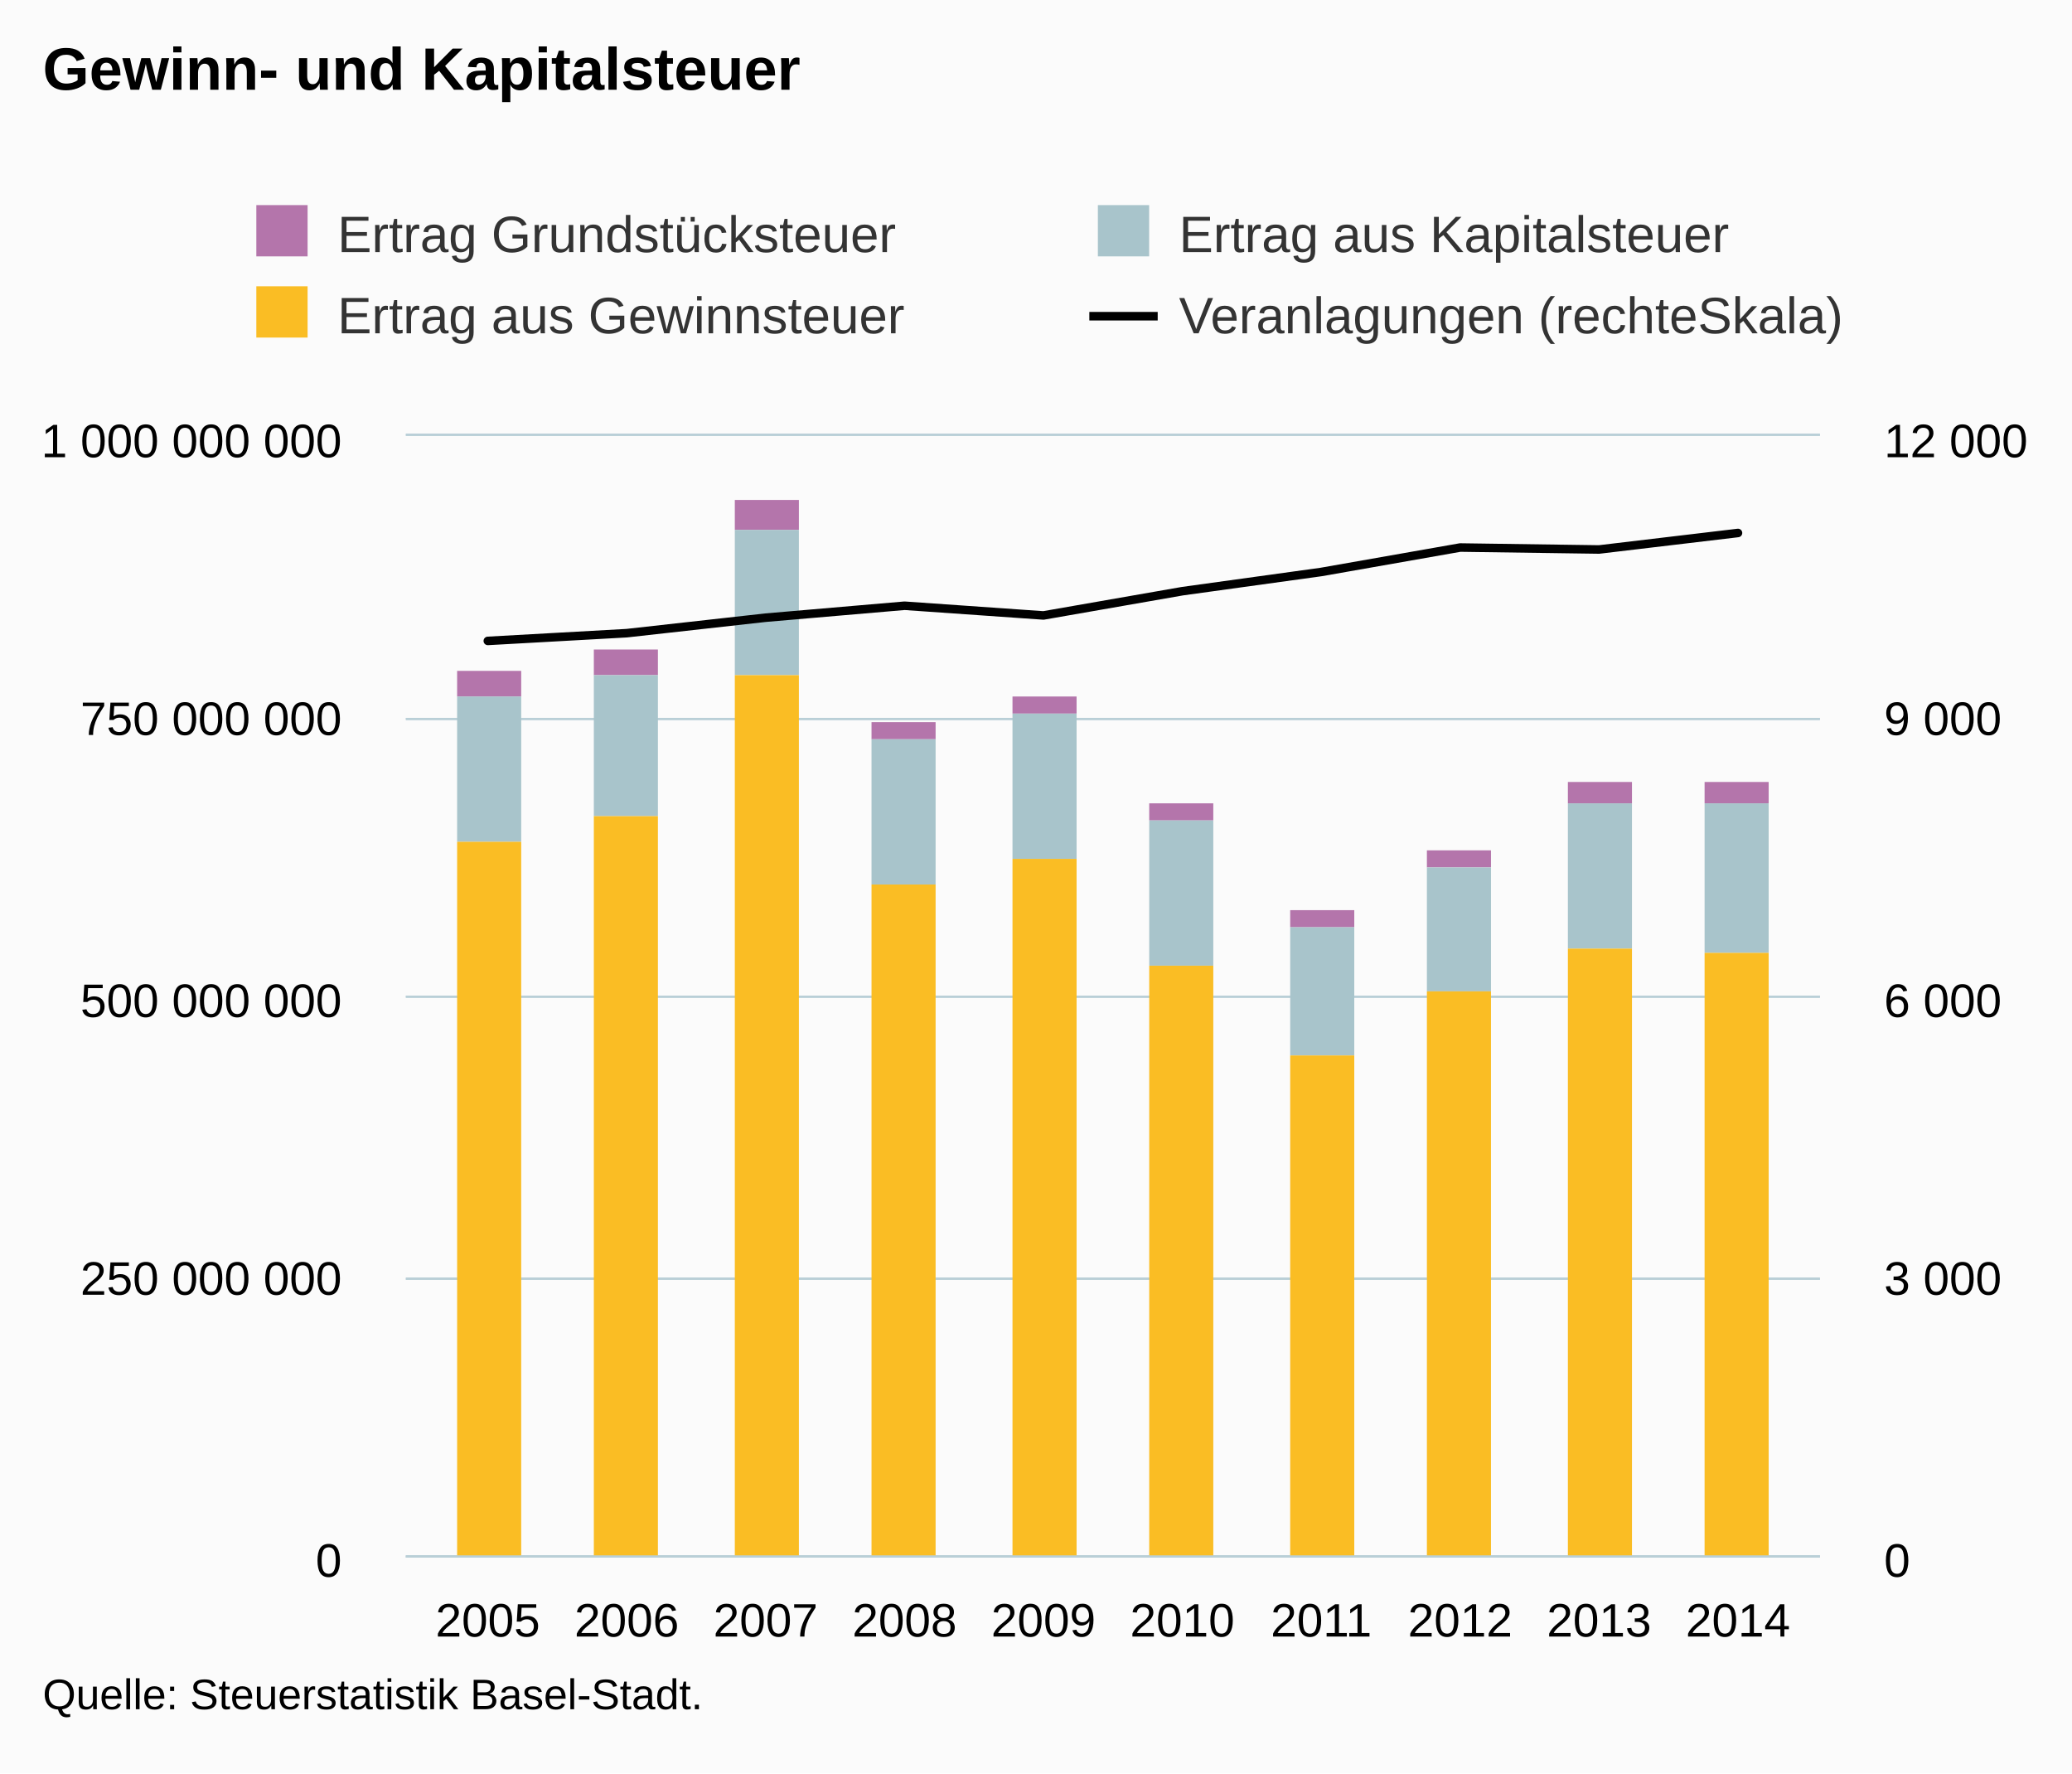
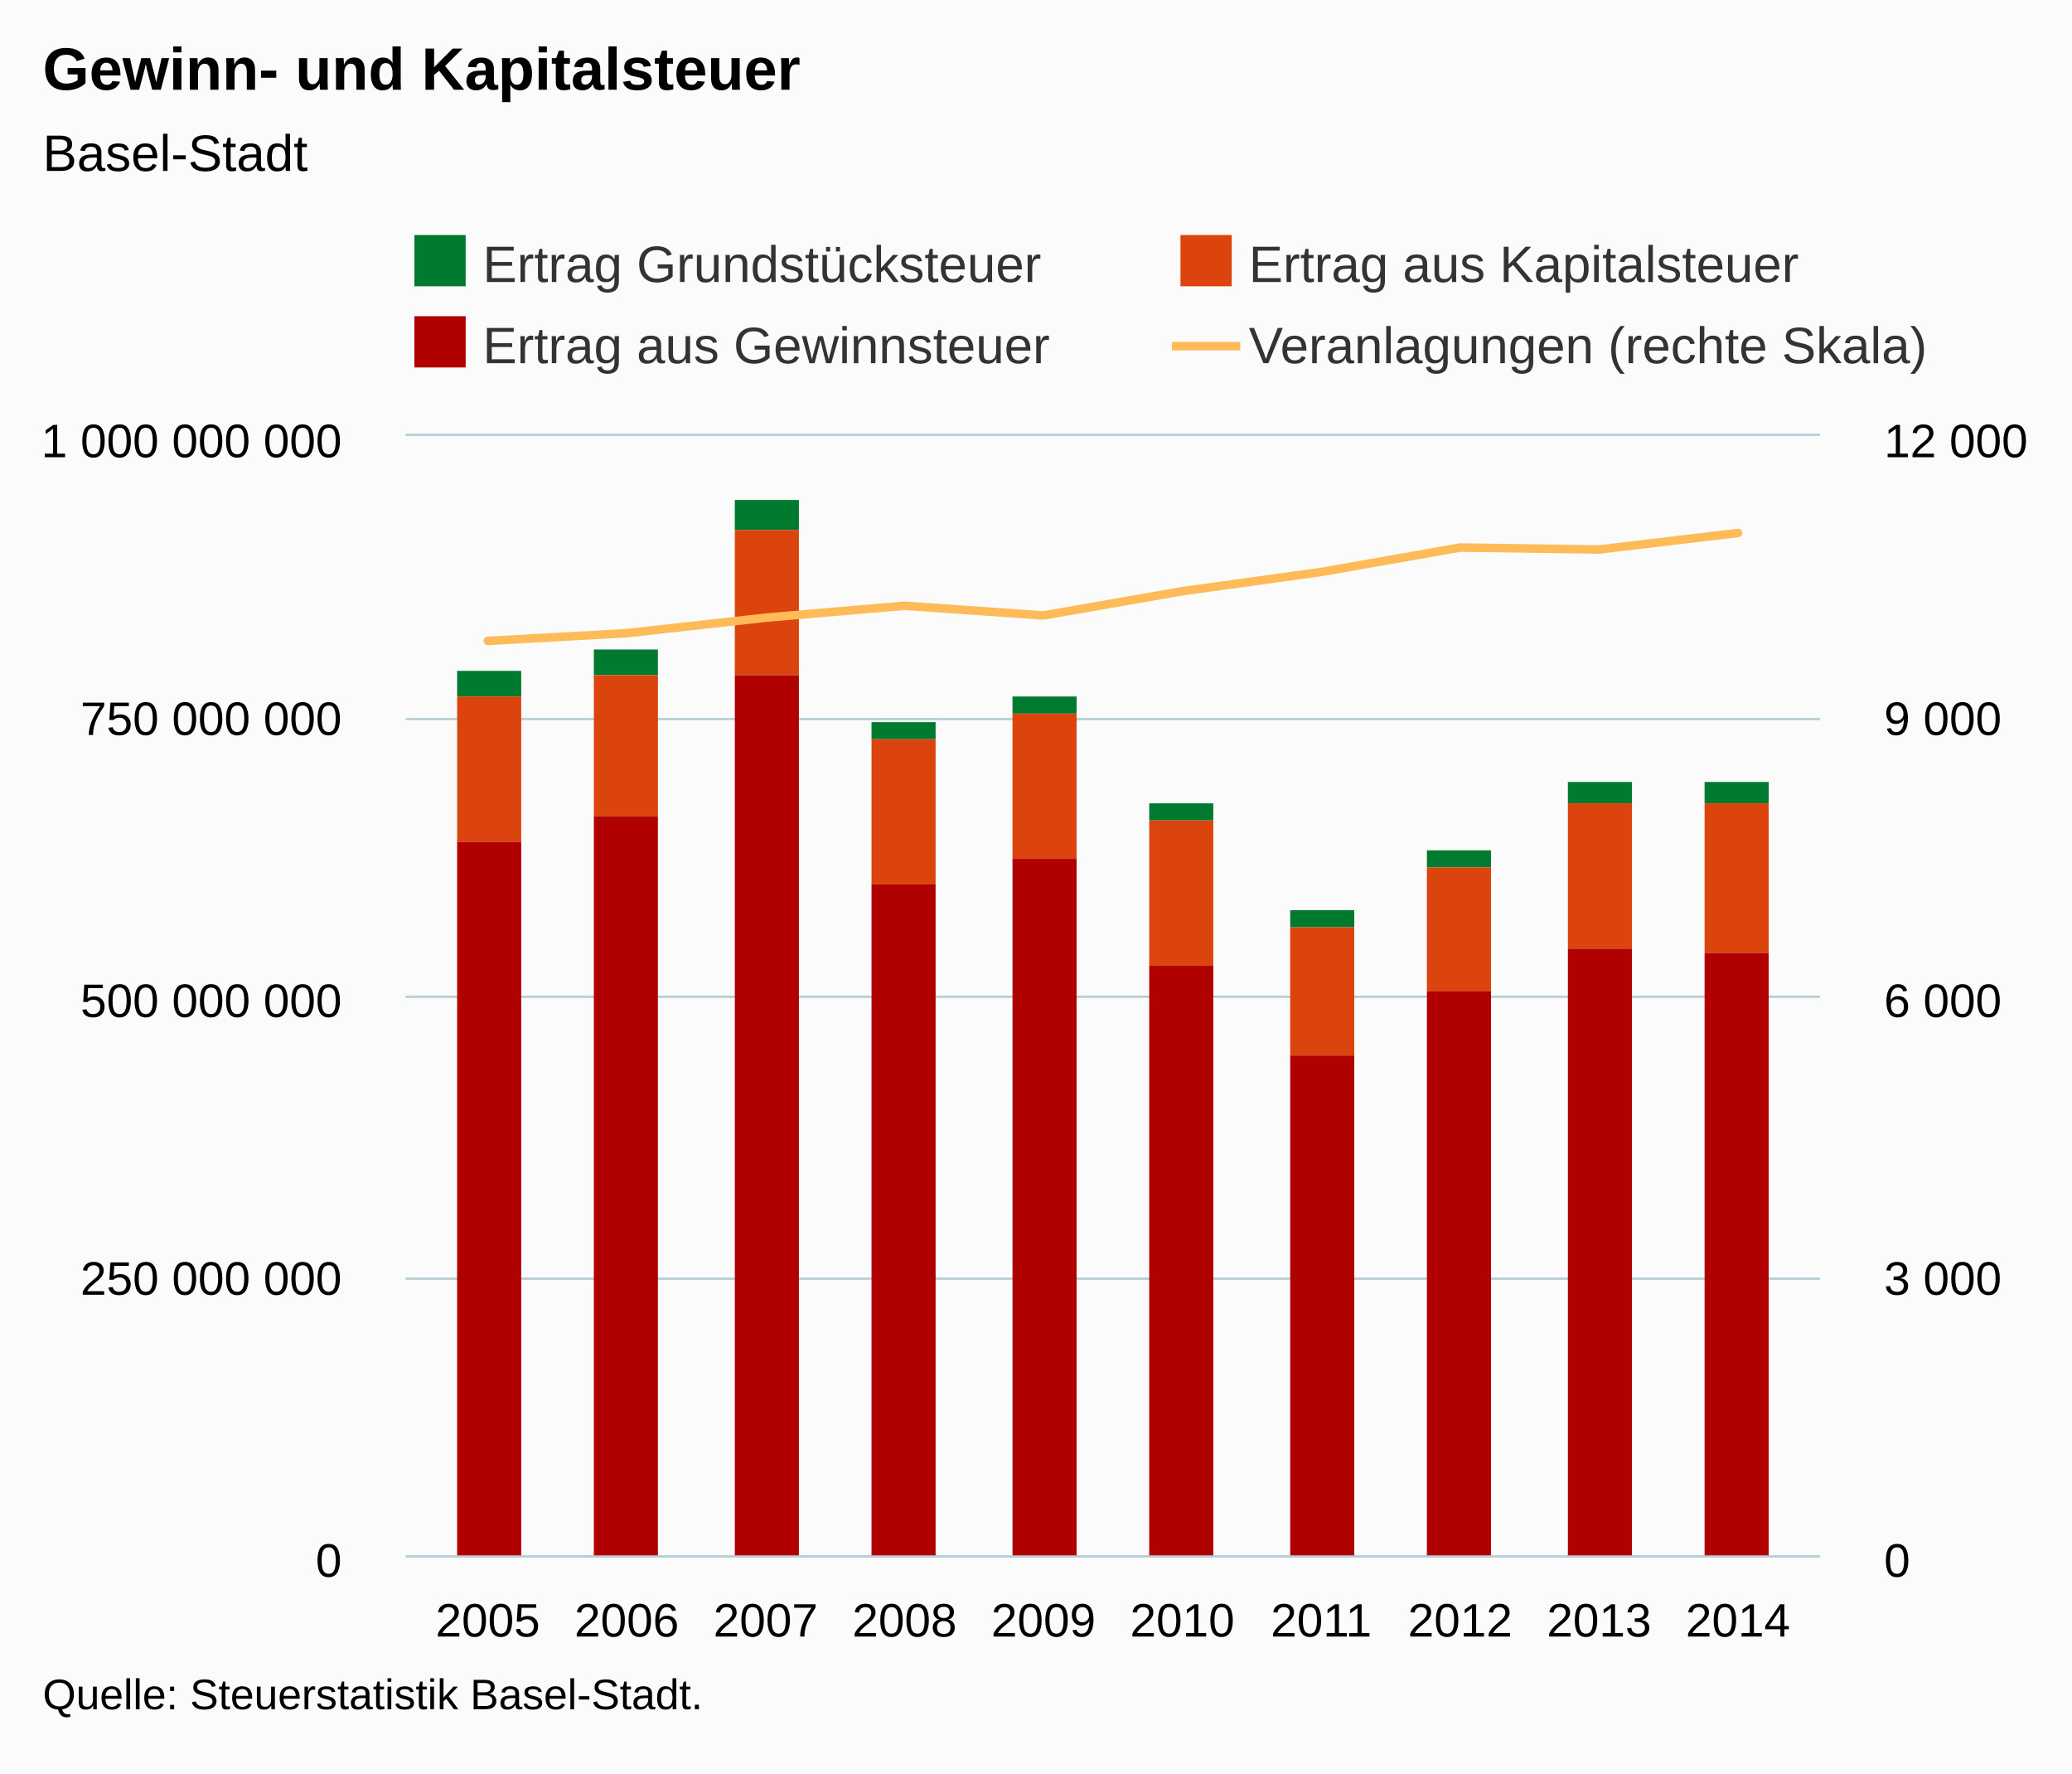
<svg xmlns="http://www.w3.org/2000/svg" version="1.1" class="highcharts-root" style="font-family:Arial;font-size:12px;" viewBox="0 0 485 415">
  <defs>
-     <clipPath id="highcharts-28ok1ix-8">
+     <clipPath id="highcharts-mgx6fue-8">
      <rect x="0" y="0" width="331" height="262" fill="none" />
    </clipPath>
-     <clipPath id="highcharts-28ok1ix-9">
+     <clipPath id="highcharts-mgx6fue-9">
      <rect x="0" y="0" width="331" height="262" fill="none" />
    </clipPath>
-     <clipPath id="highcharts-28ok1ix-10">
+     <clipPath id="highcharts-mgx6fue-10">
      <rect x="0" y="0" width="331" height="262" fill="none" />
    </clipPath>
  </defs>
  <rect fill="#fbfbfb" class="highcharts-background" x="0" y="0" width="485" height="415" rx="0" ry="0" />
  <rect fill="none" class="highcharts-plot-background" x="95" y="102" width="331" height="262" />
  <g class="highcharts-pane-group" data-z-index="0" />
  <g class="highcharts-grid highcharts-xaxis-grid " data-z-index="1">
    <path fill="none" data-z-index="1" class="highcharts-grid-line" d="M 113.5 102 L 113.5 364" opacity="1" />
    <path fill="none" data-z-index="1" class="highcharts-grid-line" d="M 146.5 102 L 146.5 364" opacity="1" />
    <path fill="none" data-z-index="1" class="highcharts-grid-line" d="M 178.5 102 L 178.5 364" opacity="1" />
    <path fill="none" data-z-index="1" class="highcharts-grid-line" d="M 211.5 102 L 211.5 364" opacity="1" />
    <path fill="none" data-z-index="1" class="highcharts-grid-line" d="M 243.5 102 L 243.5 364" opacity="1" />
    <path fill="none" data-z-index="1" class="highcharts-grid-line" d="M 276.5 102 L 276.5 364" opacity="1" />
    <path fill="none" data-z-index="1" class="highcharts-grid-line" d="M 308.5 102 L 308.5 364" opacity="1" />
    <path fill="none" data-z-index="1" class="highcharts-grid-line" d="M 341.5 102 L 341.5 364" opacity="1" />
    <path fill="none" data-z-index="1" class="highcharts-grid-line" d="M 373.5 102 L 373.5 364" opacity="1" />
    <path fill="none" data-z-index="1" class="highcharts-grid-line" d="M 406.5 102 L 406.5 364" opacity="1" />
  </g>
  <g class="highcharts-grid highcharts-yaxis-grid " data-z-index="1">
    <path fill="none" stroke="#B9CFD7" stroke-width="0.5" data-z-index="1" class="highcharts-grid-line" d="M 95 364.25 L 426 364.25" opacity="1" />
    <path fill="none" stroke="#B9CFD7" stroke-width="0.5" data-z-index="1" class="highcharts-grid-line" d="M 95 299.25 L 426 299.25" opacity="1" />
    <path fill="none" stroke="#B9CFD7" stroke-width="0.5" data-z-index="1" class="highcharts-grid-line" d="M 95 233.25 L 426 233.25" opacity="1" />
    <path fill="none" stroke="#B9CFD7" stroke-width="0.5" data-z-index="1" class="highcharts-grid-line" d="M 95 168.25 L 426 168.25" opacity="1" />
    <path fill="none" stroke="#B9CFD7" stroke-width="0.5" data-z-index="1" class="highcharts-grid-line" d="M 95 101.75 L 426 101.75" opacity="1" />
  </g>
  <g class="highcharts-grid highcharts-yaxis-grid " data-z-index="1">
    <path fill="none" stroke="#B9CFD7" stroke-width="0.5" data-z-index="1" class="highcharts-grid-line" d="M 95 364.25 L 426 364.25" opacity="1" />
    <path fill="none" stroke="#B9CFD7" stroke-width="0.5" data-z-index="1" class="highcharts-grid-line" d="M 95 299.25 L 426 299.25" opacity="1" />
    <path fill="none" stroke="#B9CFD7" stroke-width="0.5" data-z-index="1" class="highcharts-grid-line" d="M 95 233.25 L 426 233.25" opacity="1" />
    <path fill="none" stroke="#B9CFD7" stroke-width="0.5" data-z-index="1" class="highcharts-grid-line" d="M 95 168.25 L 426 168.25" opacity="1" />
    <path fill="none" stroke="#B9CFD7" stroke-width="0.5" data-z-index="1" class="highcharts-grid-line" d="M 95 101.75 L 426 101.75" opacity="1" />
  </g>
  <rect fill="none" class="highcharts-plot-border" data-z-index="1" x="95" y="102" width="331" height="262" />
  <g class="highcharts-axis highcharts-xaxis " data-z-index="2">
    <path fill="none" class="highcharts-axis-line" stroke="#B9CFD7" stroke-width="0.5" data-z-index="7" d="M 95 364.25 L 426 364.25" />
  </g>
  <g class="highcharts-axis highcharts-yaxis " data-z-index="2">
    <path fill="none" class="highcharts-axis-line" data-z-index="7" d="M 95 102 L 95 364" />
  </g>
  <g class="highcharts-axis highcharts-yaxis " data-z-index="2">
    <path fill="none" class="highcharts-axis-line" data-z-index="7" d="M 426 102 L 426 364" />
  </g>
  <g class="highcharts-series-group" data-z-index="3">
-     <g data-z-index="0.1" class="highcharts-series highcharts-series-0 highcharts-column-series " transform="translate(95,102) scale(1 1)" clip-path="url(#highcharts-28ok1ix-9)">
-       <rect x="12" y="55" width="15" height="6" fill="#b475ab" class="highcharts-point" />
-       <rect x="44" y="50" width="15" height="6" fill="#b475ab" class="highcharts-point" />
-       <rect x="77" y="15" width="15" height="7" fill="#b475ab" class="highcharts-point" />
-       <rect x="109" y="67" width="15" height="4" fill="#b475ab" class="highcharts-point" />
-       <rect x="142" y="61" width="15" height="4" fill="#b475ab" class="highcharts-point" />
-       <rect x="174" y="86" width="15" height="4" fill="#b475ab" class="highcharts-point" />
-       <rect x="207" y="111" width="15" height="4" fill="#b475ab" class="highcharts-point" />
-       <rect x="239" y="97" width="15" height="4" fill="#b475ab" class="highcharts-point" />
-       <rect x="272" y="81" width="15" height="5" fill="#b475ab" class="highcharts-point" />
-       <rect x="304" y="81" width="15" height="5" fill="#b475ab" class="highcharts-point" />
+     <g data-z-index="0.1" class="highcharts-series highcharts-series-0 highcharts-column-series " transform="translate(95,102) scale(1 1)" clip-path="url(#highcharts-mgx6fue-9)">
+       <rect x="12" y="55" width="15" height="6" fill="#007a2f" class="highcharts-point" />
+       <rect x="44" y="50" width="15" height="6" fill="#007a2f" class="highcharts-point" />
+       <rect x="77" y="15" width="15" height="7" fill="#007a2f" class="highcharts-point" />
+       <rect x="109" y="67" width="15" height="4" fill="#007a2f" class="highcharts-point" />
+       <rect x="142" y="61" width="15" height="4" fill="#007a2f" class="highcharts-point" />
+       <rect x="174" y="86" width="15" height="4" fill="#007a2f" class="highcharts-point" />
+       <rect x="207" y="111" width="15" height="4" fill="#007a2f" class="highcharts-point" />
+       <rect x="239" y="97" width="15" height="4" fill="#007a2f" class="highcharts-point" />
+       <rect x="272" y="81" width="15" height="5" fill="#007a2f" class="highcharts-point" />
+       <rect x="304" y="81" width="15" height="5" fill="#007a2f" class="highcharts-point" />
    </g>
    <g data-z-index="0.1" class="highcharts-markers highcharts-series-0 highcharts-column-series " transform="translate(95,102) scale(1 1)" clip-path="none" />
-     <g data-z-index="0.1" class="highcharts-series highcharts-series-1 highcharts-column-series " transform="translate(95,102) scale(1 1)" clip-path="url(#highcharts-28ok1ix-9)">
-       <rect x="12" y="61" width="15" height="34" fill="#a8c4cb" class="highcharts-point" />
-       <rect x="44" y="56" width="15" height="33" fill="#a8c4cb" class="highcharts-point" />
-       <rect x="77" y="22" width="15" height="34" fill="#a8c4cb" class="highcharts-point" />
-       <rect x="109" y="71" width="15" height="34" fill="#a8c4cb" class="highcharts-point" />
-       <rect x="142" y="65" width="15" height="34" fill="#a8c4cb" class="highcharts-point" />
-       <rect x="174" y="90" width="15" height="34" fill="#a8c4cb" class="highcharts-point" />
-       <rect x="207" y="115" width="15" height="30" fill="#a8c4cb" class="highcharts-point" />
-       <rect x="239" y="101" width="15" height="29" fill="#a8c4cb" class="highcharts-point" />
-       <rect x="272" y="86" width="15" height="34" fill="#a8c4cb" class="highcharts-point" />
-       <rect x="304" y="86" width="15" height="35" fill="#a8c4cb" class="highcharts-point" />
+     <g data-z-index="0.1" class="highcharts-series highcharts-series-1 highcharts-column-series " transform="translate(95,102) scale(1 1)" clip-path="url(#highcharts-mgx6fue-9)">
+       <rect x="12" y="61" width="15" height="34" fill="#DC440E" class="highcharts-point" />
+       <rect x="44" y="56" width="15" height="33" fill="#DC440E" class="highcharts-point" />
+       <rect x="77" y="22" width="15" height="34" fill="#DC440E" class="highcharts-point" />
+       <rect x="109" y="71" width="15" height="34" fill="#DC440E" class="highcharts-point" />
+       <rect x="142" y="65" width="15" height="34" fill="#DC440E" class="highcharts-point" />
+       <rect x="174" y="90" width="15" height="34" fill="#DC440E" class="highcharts-point" />
+       <rect x="207" y="115" width="15" height="30" fill="#DC440E" class="highcharts-point" />
+       <rect x="239" y="101" width="15" height="29" fill="#DC440E" class="highcharts-point" />
+       <rect x="272" y="86" width="15" height="34" fill="#DC440E" class="highcharts-point" />
+       <rect x="304" y="86" width="15" height="35" fill="#DC440E" class="highcharts-point" />
    </g>
    <g data-z-index="0.1" class="highcharts-markers highcharts-series-1 highcharts-column-series " transform="translate(95,102) scale(1 1)" clip-path="none" />
-     <g data-z-index="0.1" class="highcharts-series highcharts-series-2 highcharts-column-series " transform="translate(95,102) scale(1 1)" clip-path="url(#highcharts-28ok1ix-9)">
-       <rect x="12" y="95" width="15" height="168" fill="#fabd24" class="highcharts-point" />
-       <rect x="44" y="89" width="15" height="174" fill="#fabd24" class="highcharts-point" />
-       <rect x="77" y="56" width="15" height="207" fill="#fabd24" class="highcharts-point" />
-       <rect x="109" y="105" width="15" height="158" fill="#fabd24" class="highcharts-point" />
-       <rect x="142" y="99" width="15" height="164" fill="#fabd24" class="highcharts-point" />
-       <rect x="174" y="124" width="15" height="139" fill="#fabd24" class="highcharts-point" />
-       <rect x="207" y="145" width="15" height="118" fill="#fabd24" class="highcharts-point" />
-       <rect x="239" y="130" width="15" height="133" fill="#fabd24" class="highcharts-point" />
-       <rect x="272" y="120" width="15" height="143" fill="#fabd24" class="highcharts-point" />
-       <rect x="304" y="121" width="15" height="142" fill="#fabd24" class="highcharts-point" />
+     <g data-z-index="0.1" class="highcharts-series highcharts-series-2 highcharts-column-series " transform="translate(95,102) scale(1 1)" clip-path="url(#highcharts-mgx6fue-9)">
+       <rect x="12" y="95" width="15" height="168" fill="#B00000" class="highcharts-point" />
+       <rect x="44" y="89" width="15" height="174" fill="#B00000" class="highcharts-point" />
+       <rect x="77" y="56" width="15" height="207" fill="#B00000" class="highcharts-point" />
+       <rect x="109" y="105" width="15" height="158" fill="#B00000" class="highcharts-point" />
+       <rect x="142" y="99" width="15" height="164" fill="#B00000" class="highcharts-point" />
+       <rect x="174" y="124" width="15" height="139" fill="#B00000" class="highcharts-point" />
+       <rect x="207" y="145" width="15" height="118" fill="#B00000" class="highcharts-point" />
+       <rect x="239" y="130" width="15" height="133" fill="#B00000" class="highcharts-point" />
+       <rect x="272" y="120" width="15" height="143" fill="#B00000" class="highcharts-point" />
+       <rect x="304" y="121" width="15" height="142" fill="#B00000" class="highcharts-point" />
    </g>
    <g data-z-index="0.1" class="highcharts-markers highcharts-series-2 highcharts-column-series " transform="translate(95,102) scale(1 1)" clip-path="none" />
-     <g data-z-index="0.1" class="highcharts-series highcharts-series-3 highcharts-line-series " transform="translate(95,102) scale(1 1)" clip-path="url(#highcharts-28ok1ix-10)">
-       <path fill="none" d="M 19.184 47.99 L 51.698 46.178 L 84.213 42.553 L 116.728 39.758 L 149.243 42.029 L 181.757 36.352 L 214.272 31.855 L 246.787 26.135 L 279.302 26.593 L 311.816 22.728" class="highcharts-graph" data-z-index="1" stroke="#000000" stroke-width="2" stroke-linejoin="round" stroke-linecap="round" />
+     <g data-z-index="0.1" class="highcharts-series highcharts-series-3 highcharts-line-series " transform="translate(95,102) scale(1 1)" clip-path="url(#highcharts-mgx6fue-10)">
+       <path fill="none" d="M 19.184 47.99 L 51.698 46.178 L 84.213 42.553 L 116.728 39.758 L 149.243 42.029 L 181.757 36.352 L 214.272 31.855 L 246.787 26.135 L 279.302 26.593 L 311.816 22.728" class="highcharts-graph" data-z-index="1" stroke="#ffbb58" stroke-width="2" stroke-linejoin="round" stroke-linecap="round" />
    </g>
    <g data-z-index="0.1" class="highcharts-markers highcharts-series-3 highcharts-line-series " transform="translate(95,102) scale(1 1)" clip-path="none" />
  </g>
  <text x="10" text-anchor="start" class="highcharts-title" data-z-index="4" style="color:#000000;font-size:14px;font-weight:bold;fill:#000000;" y="21">
    <tspan>Gewinn- und Kapitalsteuer</tspan>
  </text>
-   <text x="10" text-anchor="start" class="highcharts-subtitle" data-z-index="4" style="color:#000000;font-size:12px;font-weight:normal;font-family:Arial;fill:#000000;" y="40" />
-   <g class="highcharts-legend" data-z-index="7" transform="translate(50,41)">
-     <rect fill="none" class="highcharts-legend-box" rx="0" ry="0" x="0" y="0" width="389" height="49" visibility="visible" />
+   <text x="10" text-anchor="start" class="highcharts-subtitle" data-z-index="4" style="color:#000000;font-size:12px;font-weight:normal;font-family:Arial;fill:#000000;" y="40">
+     <tspan>Basel-Stadt</tspan>
+   </text>
+   <g class="highcharts-legend" data-z-index="7" transform="translate(94,55)">
+     <rect fill="none" class="highcharts-legend-box" rx="0" ry="0" x="0" y="0" width="358" height="35" visibility="visible" />
    <g data-z-index="1">
      <g>
-         <g class="highcharts-legend-item highcharts-column-series highcharts-color-undefined highcharts-series-0" data-z-index="1" transform="translate(8,3)">
-           <text x="21" style="color:#333333;font-size:12px;font-weight:normal;cursor:pointer;fill:#333333;" text-anchor="start" data-z-index="2" y="15">
+         <g class="highcharts-legend-item highcharts-column-series highcharts-color-undefined highcharts-series-0" data-z-index="1" transform="translate(1,-4)">
+           <text x="18" style="color:#333333;font-size:12px;font-weight:normal;cursor:pointer;fill:#333333;" text-anchor="start" data-z-index="2" y="15">
            <tspan>Ertrag Grundstücksteuer</tspan>
          </text>
-           <rect x="2" y="4" width="12" height="12" fill="#b475ab" class="highcharts-point" data-z-index="3" />
+           <rect x="2" y="4" width="12" height="12" fill="#007a2f" class="highcharts-point" data-z-index="3" />
        </g>
-         <g class="highcharts-legend-item highcharts-column-series highcharts-color-undefined highcharts-series-1" data-z-index="1" transform="translate(204.9844,3)">
-           <text x="21" y="15" style="color:#333333;font-size:12px;font-weight:normal;cursor:pointer;fill:#333333;" text-anchor="start" data-z-index="2">
+         <g class="highcharts-legend-item highcharts-column-series highcharts-color-undefined highcharts-series-1" data-z-index="1" transform="translate(180.3125,-4)">
+           <text x="18" y="15" style="color:#333333;font-size:12px;font-weight:normal;cursor:pointer;fill:#333333;" text-anchor="start" data-z-index="2">
            <tspan>Ertrag aus Kapitalsteuer</tspan>
          </text>
-           <rect x="2" y="4" width="12" height="12" fill="#a8c4cb" class="highcharts-point" data-z-index="3" />
+           <rect x="2" y="4" width="12" height="12" fill="#DC440E" class="highcharts-point" data-z-index="3" />
        </g>
-         <g class="highcharts-legend-item highcharts-column-series highcharts-color-undefined highcharts-series-2" data-z-index="1" transform="translate(8,22)">
-           <text x="21" y="15" style="color:#333333;font-size:12px;font-weight:normal;cursor:pointer;fill:#333333;" text-anchor="start" data-z-index="2">
+         <g class="highcharts-legend-item highcharts-column-series highcharts-color-undefined highcharts-series-2" data-z-index="1" transform="translate(1,15)">
+           <text x="18" y="15" style="color:#333333;font-size:12px;font-weight:normal;cursor:pointer;fill:#333333;" text-anchor="start" data-z-index="2">
            <tspan>Ertrag aus Gewinnsteuer</tspan>
          </text>
-           <rect x="2" y="4" width="12" height="12" fill="#fabd24" class="highcharts-point" data-z-index="3" />
+           <rect x="2" y="4" width="12" height="12" fill="#B00000" class="highcharts-point" data-z-index="3" />
        </g>
-         <g class="highcharts-legend-item highcharts-line-series highcharts-color-undefined highcharts-series-3" data-z-index="1" transform="translate(204.9844,22)">
-           <path fill="none" d="M 0 11 L 16 11" class="highcharts-graph" stroke="#000000" stroke-width="2" />
-           <text x="21" y="15" style="color:#333333;font-size:12px;font-weight:normal;cursor:pointer;fill:#333333;" text-anchor="start" data-z-index="2">
-             <tspan>Veranlagungen (rechteSkala)</tspan>
+         <g class="highcharts-legend-item highcharts-line-series highcharts-color-undefined highcharts-series-3" data-z-index="1" transform="translate(180.3125,15)">
+           <path fill="none" d="M 0 11 L 16 11" class="highcharts-graph" stroke="#ffbb58" stroke-width="2" />
+           <text x="18" y="15" style="color:#333333;font-size:12px;font-weight:normal;cursor:pointer;fill:#333333;" text-anchor="start" data-z-index="2">
+             <tspan>Veranlagungen (rechte Skala)</tspan>
          </text>
        </g>
      </g>
    </g>
  </g>
  <g class="highcharts-axis-labels highcharts-xaxis-labels " data-z-index="7">
    <text x="114.184" style="color:#000000;cursor:default;font-size:11px;fill:#000000;" text-anchor="middle" transform="translate(0,0)" y="383" opacity="1">2005</text>
    <text x="146.698" style="color:#000000;cursor:default;font-size:11px;fill:#000000;" text-anchor="middle" transform="translate(0,0)" y="383" opacity="1">2006</text>
    <text x="179.213" style="color:#000000;cursor:default;font-size:11px;fill:#000000;" text-anchor="middle" transform="translate(0,0)" y="383" opacity="1">2007</text>
    <text x="211.728" style="color:#000000;cursor:default;font-size:11px;fill:#000000;" text-anchor="middle" transform="translate(0,0)" y="383" opacity="1">2008</text>
    <text x="244.243" style="color:#000000;cursor:default;font-size:11px;fill:#000000;" text-anchor="middle" transform="translate(0,0)" y="383" opacity="1">2009</text>
    <text x="276.757" style="color:#000000;cursor:default;font-size:11px;fill:#000000;" text-anchor="middle" transform="translate(0,0)" y="383" opacity="1">2010</text>
    <text x="309.272" style="color:#000000;cursor:default;font-size:11px;fill:#000000;" text-anchor="middle" transform="translate(0,0)" y="383" opacity="1">2011</text>
    <text x="341.787" style="color:#000000;cursor:default;font-size:11px;fill:#000000;" text-anchor="middle" transform="translate(0,0)" y="383" opacity="1">2012</text>
    <text x="374.302" style="color:#000000;cursor:default;font-size:11px;fill:#000000;" text-anchor="middle" transform="translate(0,0)" y="383" opacity="1">2013</text>
    <text x="406.816" style="color:#000000;cursor:default;font-size:11px;fill:#000000;" text-anchor="middle" transform="translate(0,0)" y="383" opacity="1">2014</text>
  </g>
  <g class="highcharts-axis-labels highcharts-yaxis-labels " data-z-index="7">
    <text x="80" style="color:#000000;cursor:default;font-size:11px;fill:#000000;" text-anchor="end" transform="translate(0,0)" y="369" opacity="1">0</text>
    <text x="80" style="color:#000000;cursor:default;font-size:11px;fill:#000000;" text-anchor="end" transform="translate(0,0)" y="303" opacity="1">
      <tspan>250 000 000</tspan>
    </text>
    <text x="80" style="color:#000000;cursor:default;font-size:11px;fill:#000000;" text-anchor="end" transform="translate(0,0)" y="238" opacity="1">
      <tspan>500 000 000</tspan>
    </text>
    <text x="80" style="color:#000000;cursor:default;font-size:11px;fill:#000000;" text-anchor="end" transform="translate(0,0)" y="172" opacity="1">
      <tspan>750 000 000</tspan>
    </text>
    <text x="80" style="color:#000000;cursor:default;font-size:11px;fill:#000000;" text-anchor="end" transform="translate(0,0)" y="107" opacity="1">
      <tspan>1 000 000 000</tspan>
    </text>
  </g>
  <g class="highcharts-axis-labels highcharts-yaxis-labels " data-z-index="7">
    <text x="441" style="color:#000000;cursor:default;font-size:11px;fill:#000000;" text-anchor="start" transform="translate(0,0)" y="369" opacity="1">0</text>
    <text x="441" style="color:#000000;cursor:default;font-size:11px;fill:#000000;" text-anchor="start" transform="translate(0,0)" y="303" opacity="1">
      <tspan>3 000</tspan>
    </text>
    <text x="441" style="color:#000000;cursor:default;font-size:11px;fill:#000000;" text-anchor="start" transform="translate(0,0)" y="238" opacity="1">
      <tspan>6 000</tspan>
    </text>
    <text x="441" style="color:#000000;cursor:default;font-size:11px;fill:#000000;" text-anchor="start" transform="translate(0,0)" y="172" opacity="1">
      <tspan>9 000</tspan>
    </text>
    <text x="441" style="color:#000000;cursor:default;font-size:11px;fill:#000000;" text-anchor="start" transform="translate(0,0)" y="107" opacity="1">
      <tspan>12 000</tspan>
    </text>
  </g>
  <text x="10" class="highcharts-credits" text-anchor="start" data-z-index="8" style="cursor:default;color:#000000;font-size:10px;fill:#000000;" y="400">
    <tspan>Quelle: Steuerstatistik Basel-Stadt.</tspan>
  </text>
</svg>
